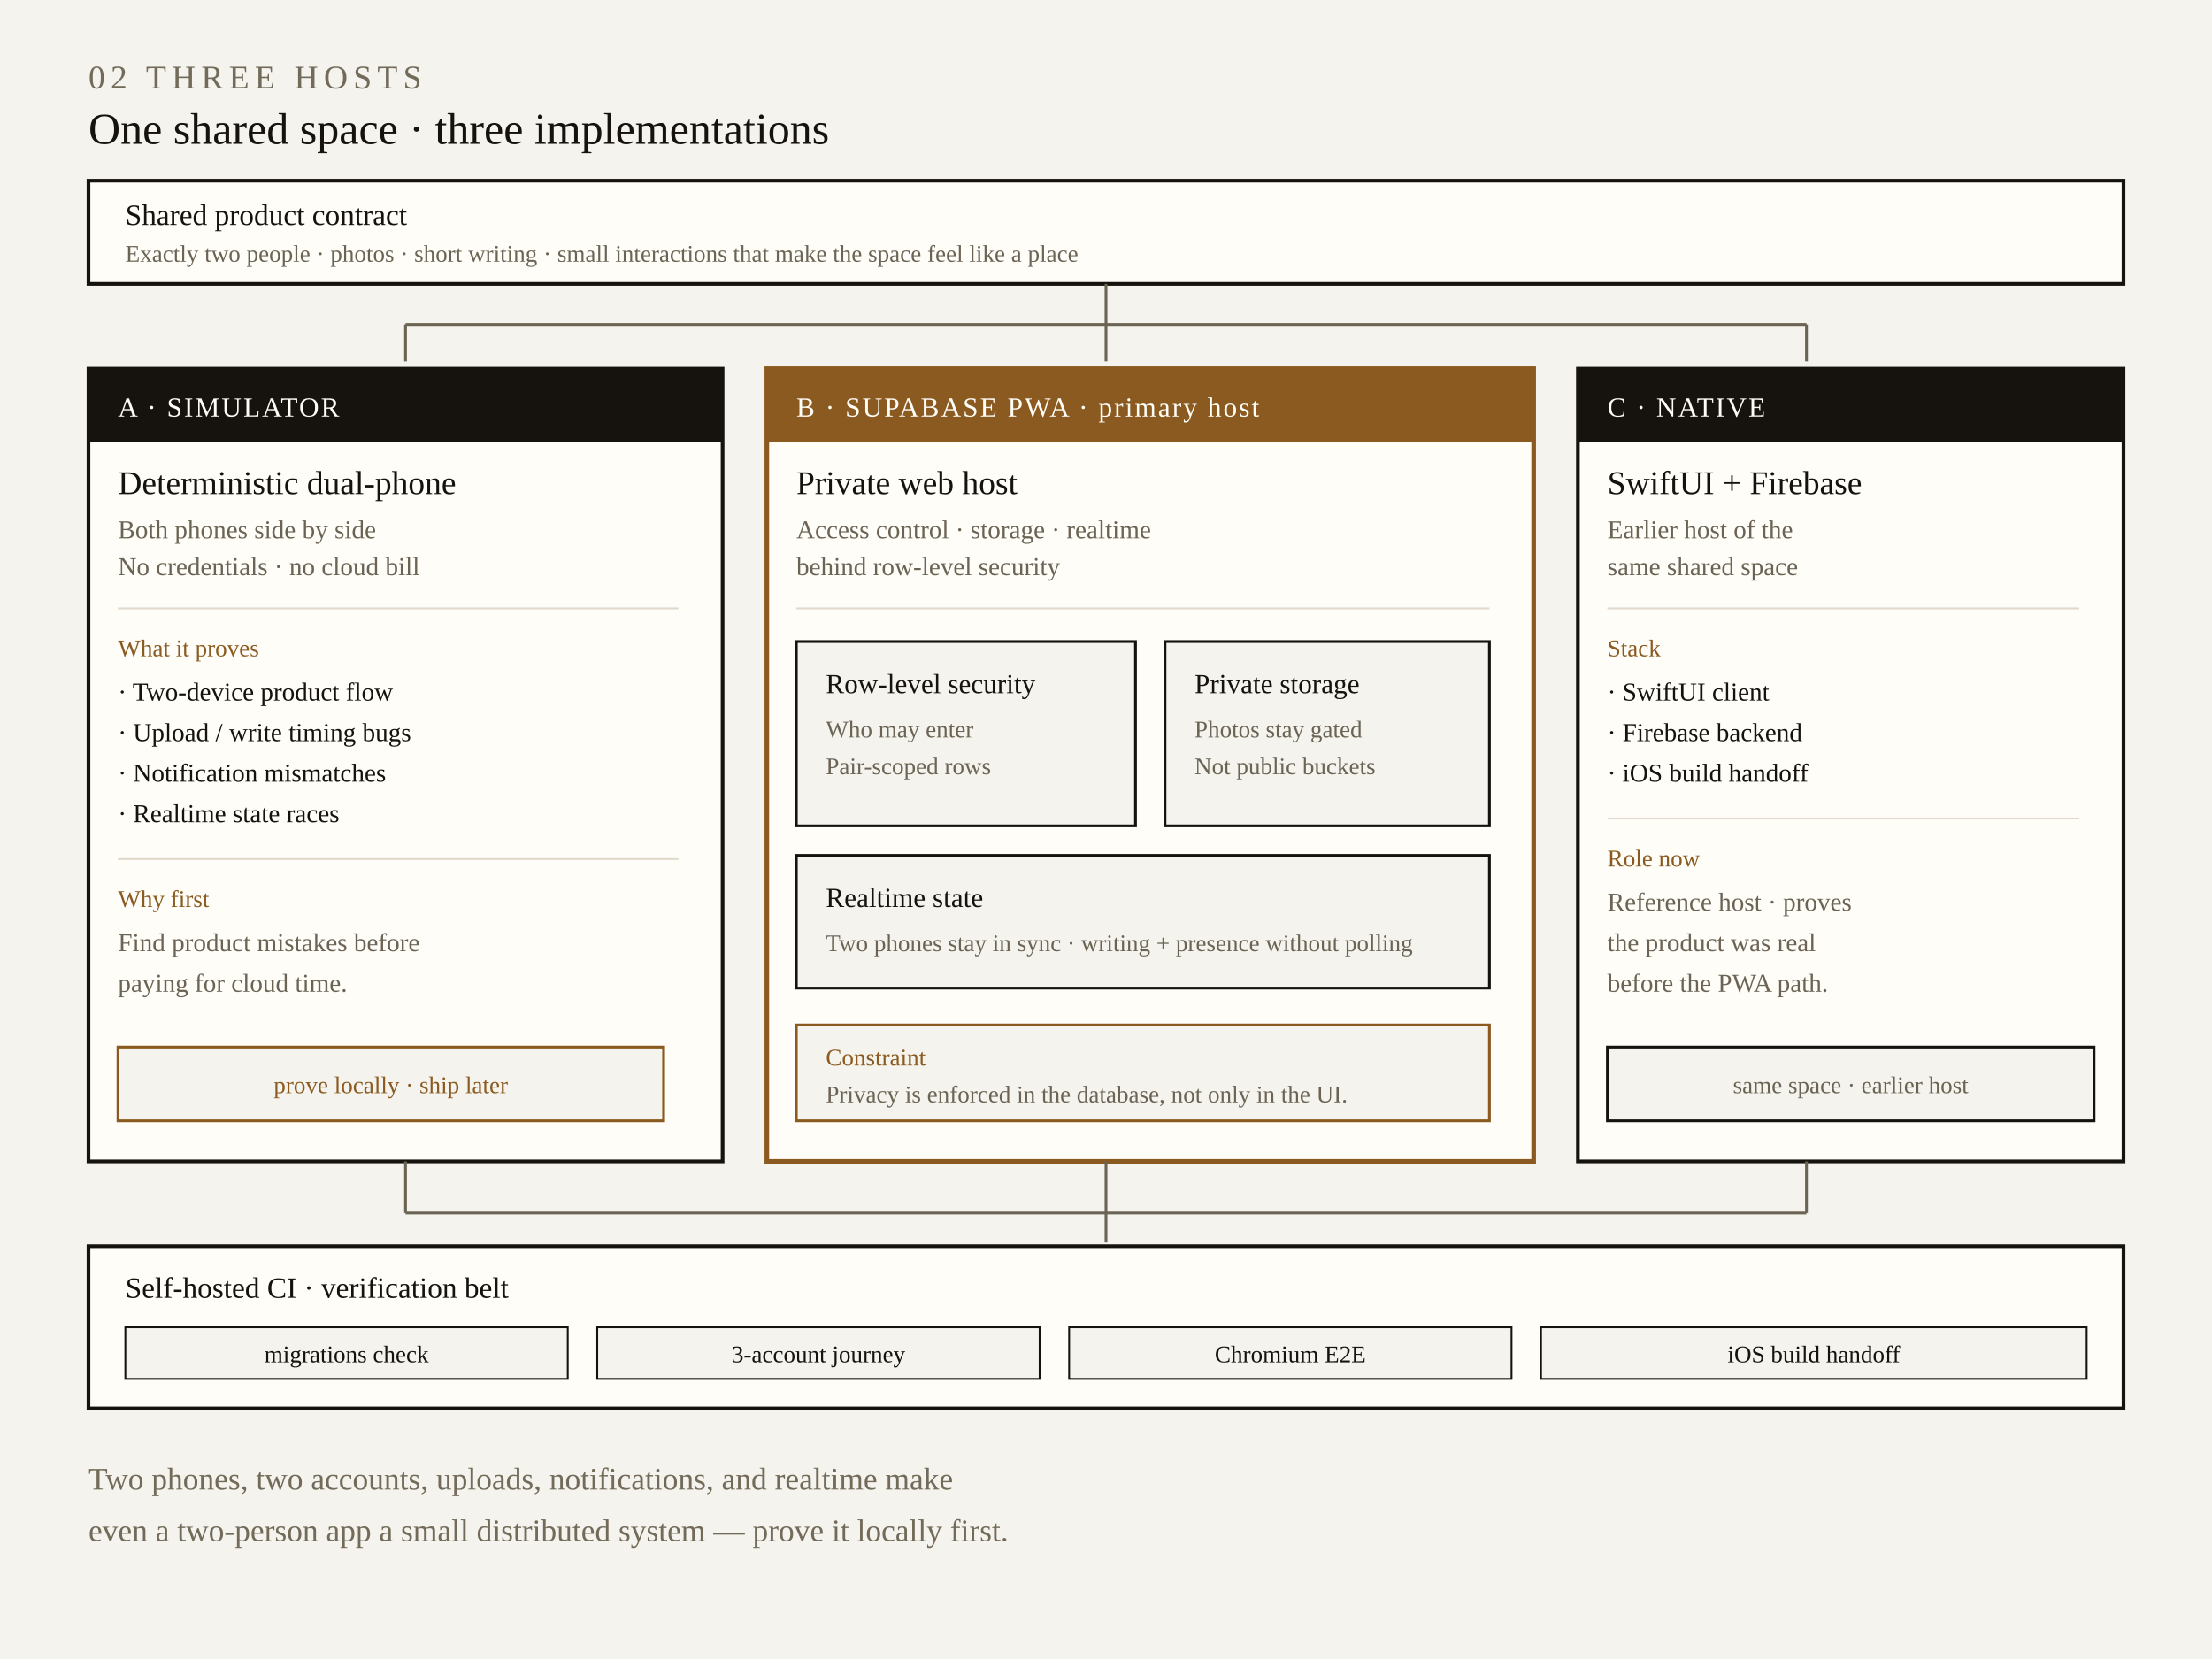
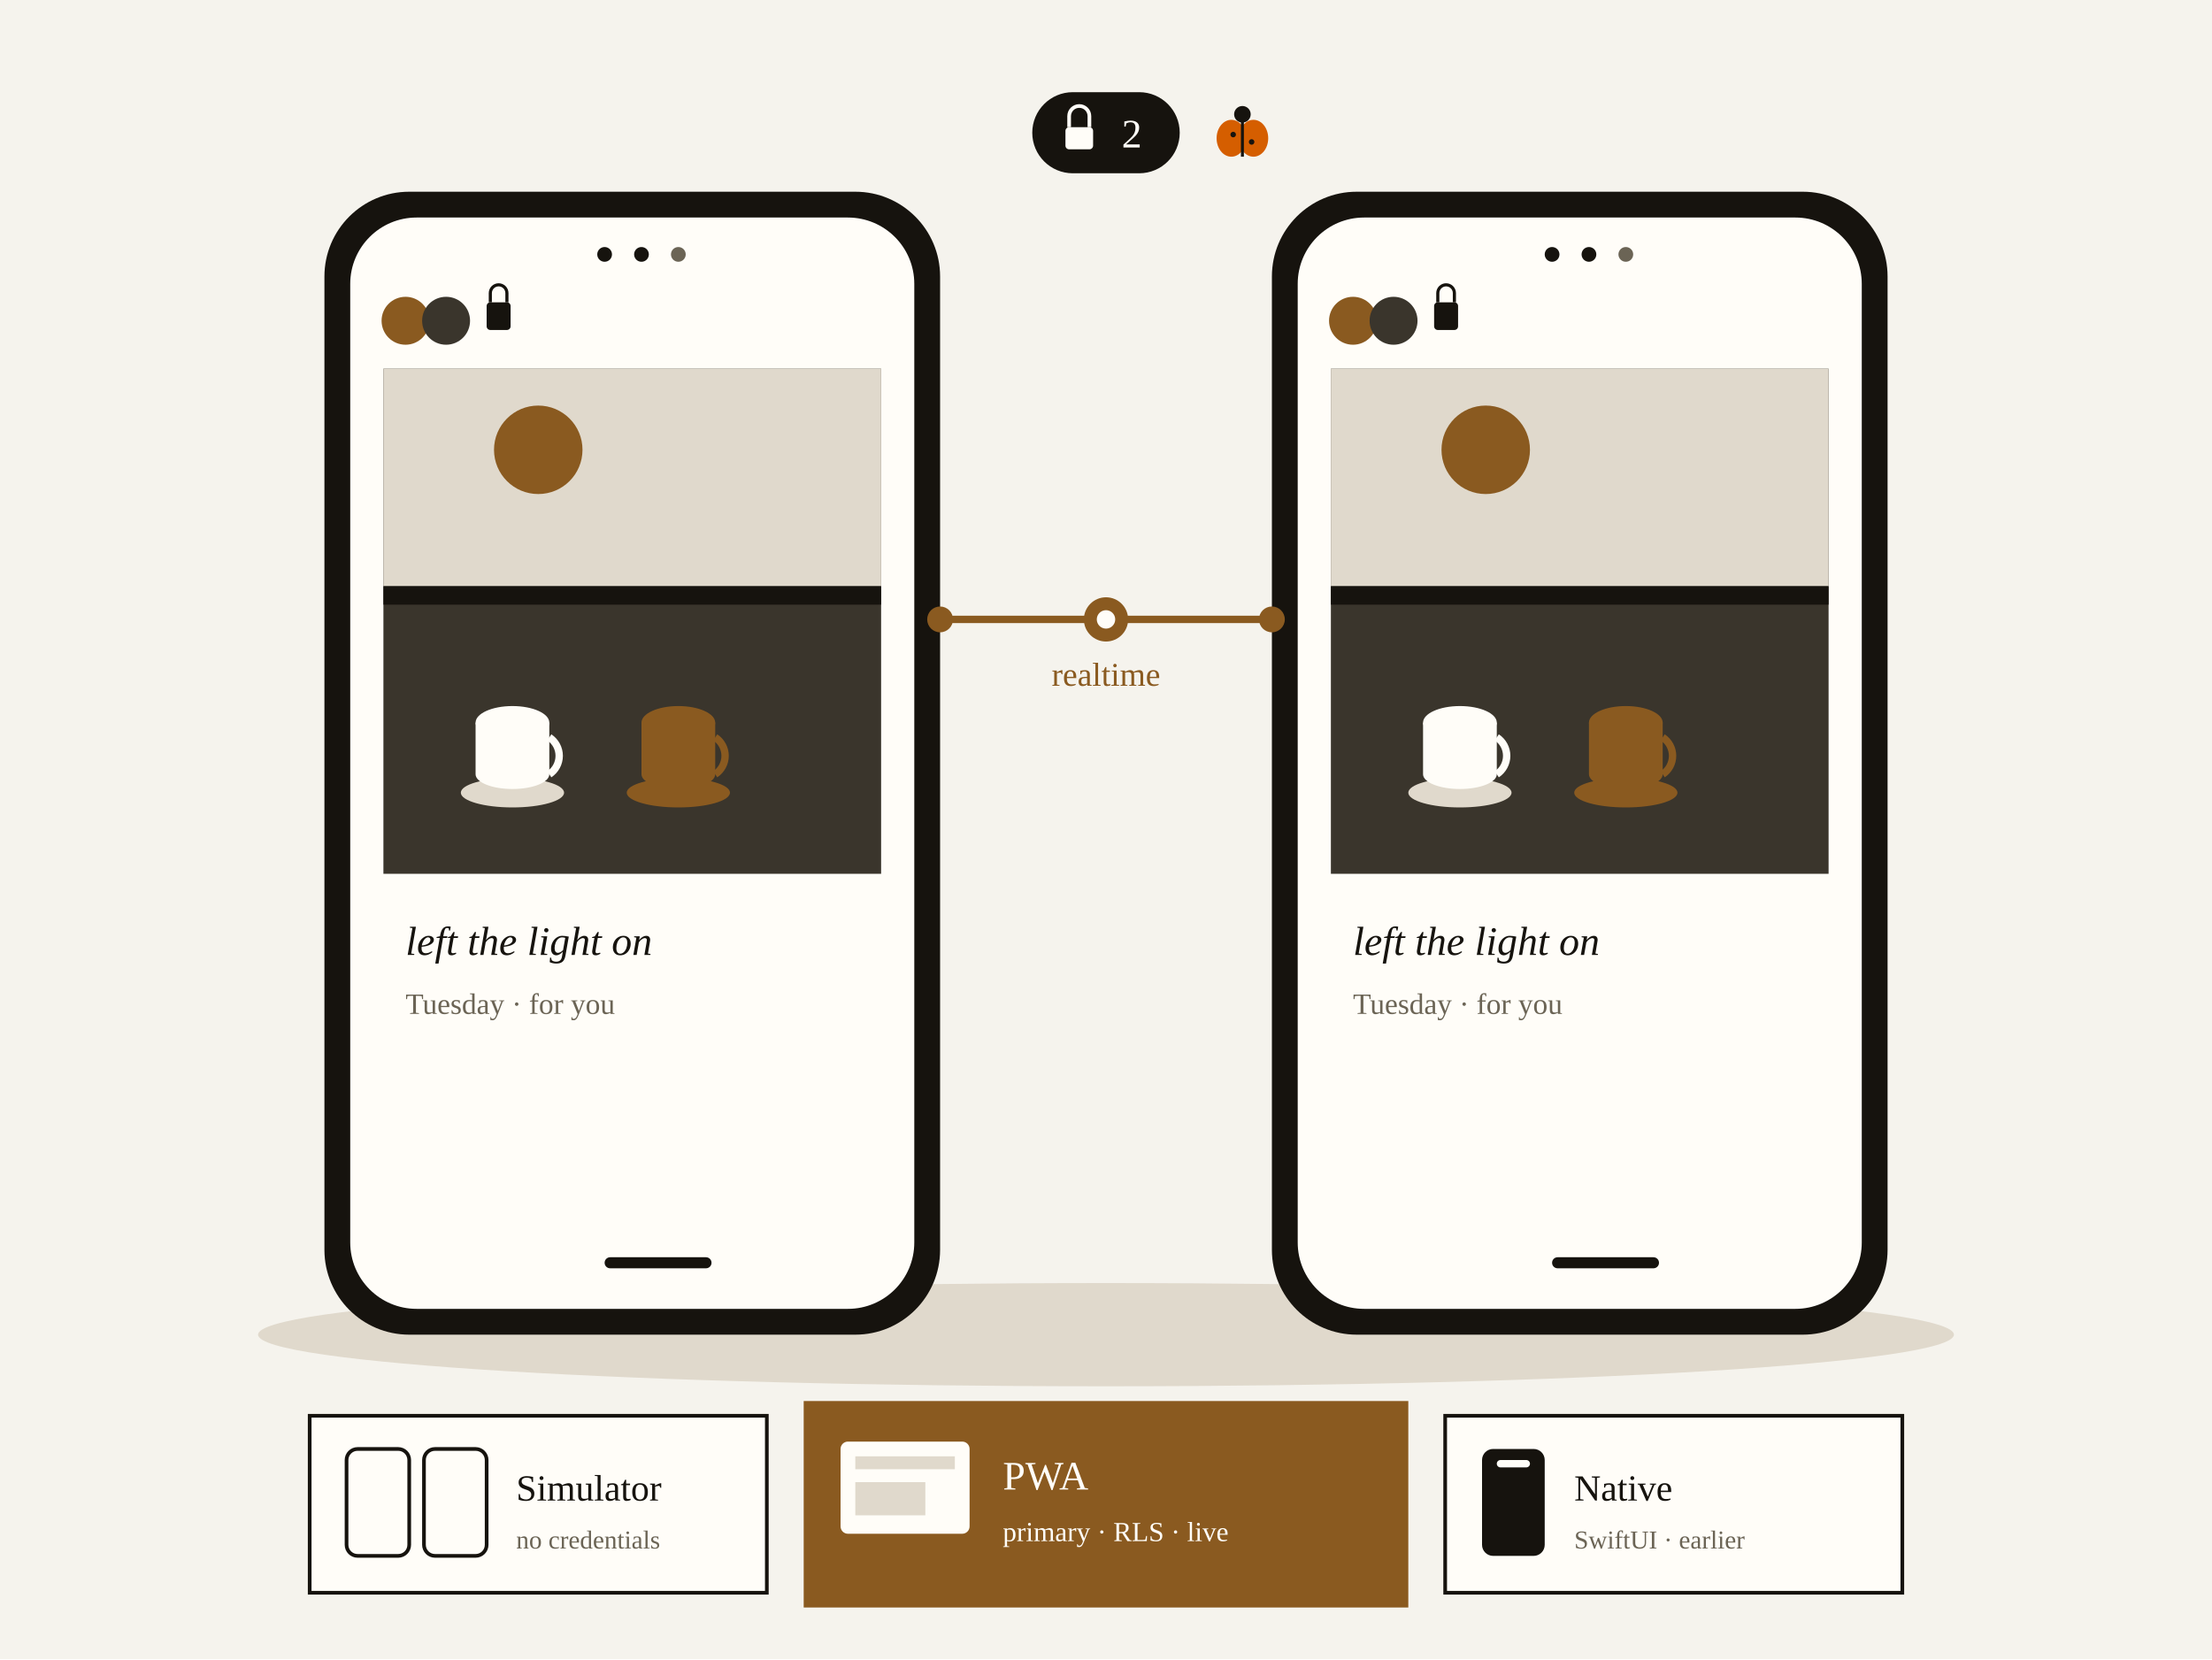
<svg xmlns="http://www.w3.org/2000/svg" viewBox="0 0 1200 900" role="img" aria-labelledby="lb-title lb-desc">
  <rect width="1200" height="900" fill="#f5f3ed" />
-   <text x="48" y="48" fill="#736b5a" font-family="Georgia, 'Times New Roman', serif" font-size="18" letter-spacing="3">02  THREE HOSTS</text>
-   <text x="48" y="78" fill="#16130e" font-family="Georgia, 'Times New Roman', serif" font-size="24">One shared space · three implementations</text>
-   <rect x="48" y="98" width="1104" height="56" fill="#fffdf8" stroke="#16130e" stroke-width="2" />
-   <text x="68" y="122" fill="#16130e" font-family="Georgia, 'Times New Roman', serif" font-size="16">Shared product contract</text>
-   <text x="68" y="142" fill="#6b6455" font-family="Georgia, 'Times New Roman', serif" font-size="13">Exactly two people · photos · short writing · small interactions that make the space feel like a place</text>
-   <path d="M600 154 v22" fill="none" stroke="#6b6455" stroke-width="1.5" />
-   <path d="M220 176 h760" fill="none" stroke="#6b6455" stroke-width="1.5" />
-   <path d="M220 176 v20" fill="none" stroke="#6b6455" stroke-width="1.5" />
-   <path d="M600 176 v20" fill="none" stroke="#6b6455" stroke-width="1.5" />
-   <path d="M980 176 v20" fill="none" stroke="#6b6455" stroke-width="1.5" />
-   <rect x="48" y="200" width="344" height="430" fill="#fffdf8" stroke="#16130e" stroke-width="2" />
-   <rect x="48" y="200" width="344" height="40" fill="#16130e" />
-   <text x="64" y="226" fill="#fffdf8" font-family="Georgia, 'Times New Roman', serif" font-size="15" letter-spacing="1">A · SIMULATOR</text>
-   <text x="64" y="268" fill="#16130e" font-family="Georgia, 'Times New Roman', serif" font-size="18">Deterministic dual-phone</text>
-   <text x="64" y="292" fill="#6b6455" font-family="Georgia, 'Times New Roman', serif" font-size="14">Both phones side by side</text>
-   <text x="64" y="312" fill="#6b6455" font-family="Georgia, 'Times New Roman', serif" font-size="14">No credentials · no cloud bill</text>
-   <line x1="64" y1="330" x2="368" y2="330" stroke="#e0d9cc" stroke-width="1" />
-   <text x="64" y="356" fill="#8a5a20" font-family="Georgia, 'Times New Roman', serif" font-size="13">What it proves</text>
-   <text x="64" y="380" fill="#16130e" font-family="Georgia, 'Times New Roman', serif" font-size="14">· Two-device product flow</text>
-   <text x="64" y="402" fill="#16130e" font-family="Georgia, 'Times New Roman', serif" font-size="14">· Upload / write timing bugs</text>
-   <text x="64" y="424" fill="#16130e" font-family="Georgia, 'Times New Roman', serif" font-size="14">· Notification mismatches</text>
-   <text x="64" y="446" fill="#16130e" font-family="Georgia, 'Times New Roman', serif" font-size="14">· Realtime state races</text>
-   <line x1="64" y1="466" x2="368" y2="466" stroke="#e0d9cc" stroke-width="1" />
-   <text x="64" y="492" fill="#8a5a20" font-family="Georgia, 'Times New Roman', serif" font-size="13">Why first</text>
-   <text x="64" y="516" fill="#6b6455" font-family="Georgia, 'Times New Roman', serif" font-size="14">Find product mistakes before</text>
-   <text x="64" y="538" fill="#6b6455" font-family="Georgia, 'Times New Roman', serif" font-size="14">paying for cloud time.</text>
-   <rect x="64" y="568" width="296" height="40" fill="#f5f3ed" stroke="#8a5a20" stroke-width="1.5" />
-   <text x="212" y="593" text-anchor="middle" fill="#8a5a20" font-family="Georgia, 'Times New Roman', serif" font-size="13">prove locally · ship later</text>
-   <rect x="416" y="200" width="416" height="430" fill="#fffdf8" stroke="#8a5a20" stroke-width="2.5" />
-   <rect x="416" y="200" width="416" height="40" fill="#8a5a20" />
-   <text x="432" y="226" fill="#fffdf8" font-family="Georgia, 'Times New Roman', serif" font-size="15" letter-spacing="1">B · SUPABASE PWA  ·  primary host</text>
-   <text x="432" y="268" fill="#16130e" font-family="Georgia, 'Times New Roman', serif" font-size="18">Private web host</text>
-   <text x="432" y="292" fill="#6b6455" font-family="Georgia, 'Times New Roman', serif" font-size="14">Access control · storage · realtime</text>
-   <text x="432" y="312" fill="#6b6455" font-family="Georgia, 'Times New Roman', serif" font-size="14">behind row-level security</text>
-   <line x1="432" y1="330" x2="808" y2="330" stroke="#e0d9cc" stroke-width="1" />
-   <rect x="432" y="348" width="184" height="100" fill="#f5f3ed" stroke="#16130e" stroke-width="1.5" />
-   <text x="448" y="376" fill="#16130e" font-family="Georgia, 'Times New Roman', serif" font-size="15">Row-level security</text>
-   <text x="448" y="400" fill="#6b6455" font-family="Georgia, 'Times New Roman', serif" font-size="13">Who may enter</text>
-   <text x="448" y="420" fill="#6b6455" font-family="Georgia, 'Times New Roman', serif" font-size="13">Pair-scoped rows</text>
-   <rect x="632" y="348" width="176" height="100" fill="#f5f3ed" stroke="#16130e" stroke-width="1.5" />
-   <text x="648" y="376" fill="#16130e" font-family="Georgia, 'Times New Roman', serif" font-size="15">Private storage</text>
-   <text x="648" y="400" fill="#6b6455" font-family="Georgia, 'Times New Roman', serif" font-size="13">Photos stay gated</text>
-   <text x="648" y="420" fill="#6b6455" font-family="Georgia, 'Times New Roman', serif" font-size="13">Not public buckets</text>
-   <rect x="432" y="464" width="376" height="72" fill="#f5f3ed" stroke="#16130e" stroke-width="1.5" />
-   <text x="448" y="492" fill="#16130e" font-family="Georgia, 'Times New Roman', serif" font-size="15">Realtime state</text>
-   <text x="448" y="516" fill="#6b6455" font-family="Georgia, 'Times New Roman', serif" font-size="13">Two phones stay in sync · writing + presence without polling</text>
-   <rect x="432" y="556" width="376" height="52" fill="#f5f3ed" stroke="#8a5a20" stroke-width="1.5" />
-   <text x="448" y="578" fill="#8a5a20" font-family="Georgia, 'Times New Roman', serif" font-size="13">Constraint</text>
-   <text x="448" y="598" fill="#6b6455" font-family="Georgia, 'Times New Roman', serif" font-size="13">Privacy is enforced in the database, not only in the UI.</text>
-   <rect x="856" y="200" width="296" height="430" fill="#fffdf8" stroke="#16130e" stroke-width="2" />
-   <rect x="856" y="200" width="296" height="40" fill="#16130e" />
-   <text x="872" y="226" fill="#fffdf8" font-family="Georgia, 'Times New Roman', serif" font-size="15" letter-spacing="1">C · NATIVE</text>
-   <text x="872" y="268" fill="#16130e" font-family="Georgia, 'Times New Roman', serif" font-size="18">SwiftUI + Firebase</text>
-   <text x="872" y="292" fill="#6b6455" font-family="Georgia, 'Times New Roman', serif" font-size="14">Earlier host of the</text>
-   <text x="872" y="312" fill="#6b6455" font-family="Georgia, 'Times New Roman', serif" font-size="14">same shared space</text>
-   <line x1="872" y1="330" x2="1128" y2="330" stroke="#e0d9cc" stroke-width="1" />
-   <text x="872" y="356" fill="#8a5a20" font-family="Georgia, 'Times New Roman', serif" font-size="13">Stack</text>
-   <text x="872" y="380" fill="#16130e" font-family="Georgia, 'Times New Roman', serif" font-size="14">· SwiftUI client</text>
-   <text x="872" y="402" fill="#16130e" font-family="Georgia, 'Times New Roman', serif" font-size="14">· Firebase backend</text>
-   <text x="872" y="424" fill="#16130e" font-family="Georgia, 'Times New Roman', serif" font-size="14">· iOS build handoff</text>
-   <line x1="872" y1="444" x2="1128" y2="444" stroke="#e0d9cc" stroke-width="1" />
-   <text x="872" y="470" fill="#8a5a20" font-family="Georgia, 'Times New Roman', serif" font-size="13">Role now</text>
-   <text x="872" y="494" fill="#6b6455" font-family="Georgia, 'Times New Roman', serif" font-size="14">Reference host · proves</text>
-   <text x="872" y="516" fill="#6b6455" font-family="Georgia, 'Times New Roman', serif" font-size="14">the product was real</text>
-   <text x="872" y="538" fill="#6b6455" font-family="Georgia, 'Times New Roman', serif" font-size="14">before the PWA path.</text>
-   <rect x="872" y="568" width="264" height="40" fill="#f5f3ed" stroke="#16130e" stroke-width="1.5" />
-   <text x="1004" y="593" text-anchor="middle" fill="#6b6455" font-family="Georgia, 'Times New Roman', serif" font-size="13">same space · earlier host</text>
-   <path d="M220 630 v28" fill="none" stroke="#6b6455" stroke-width="1.5" />
-   <path d="M600 630 v28" fill="none" stroke="#6b6455" stroke-width="1.5" />
-   <path d="M980 630 v28" fill="none" stroke="#6b6455" stroke-width="1.5" />
-   <path d="M220 658 h760" fill="none" stroke="#6b6455" stroke-width="1.5" />
-   <path d="M600 658 v16" fill="none" stroke="#6b6455" stroke-width="1.5" />
-   <rect x="48" y="676" width="1104" height="88" fill="#fffdf8" stroke="#16130e" stroke-width="2" />
-   <text x="68" y="704" fill="#16130e" font-family="Georgia, 'Times New Roman', serif" font-size="16">Self-hosted CI · verification belt</text>
-   <rect x="68" y="720" width="240" height="28" fill="#f5f3ed" stroke="#16130e" stroke-width="1" />
-   <text x="188" y="739" text-anchor="middle" fill="#16130e" font-family="Georgia, 'Times New Roman', serif" font-size="13">migrations check</text>
-   <rect x="324" y="720" width="240" height="28" fill="#f5f3ed" stroke="#16130e" stroke-width="1" />
-   <text x="444" y="739" text-anchor="middle" fill="#16130e" font-family="Georgia, 'Times New Roman', serif" font-size="13">3-account journey</text>
-   <rect x="580" y="720" width="240" height="28" fill="#f5f3ed" stroke="#16130e" stroke-width="1" />
-   <text x="700" y="739" text-anchor="middle" fill="#16130e" font-family="Georgia, 'Times New Roman', serif" font-size="13">Chromium E2E</text>
-   <rect x="836" y="720" width="296" height="28" fill="#f5f3ed" stroke="#16130e" stroke-width="1" />
-   <text x="984" y="739" text-anchor="middle" fill="#16130e" font-family="Georgia, 'Times New Roman', serif" font-size="13">iOS build handoff</text>
-   <text x="48" y="808" fill="#736b5a" font-family="Georgia, 'Times New Roman', serif" font-size="17">Two phones, two accounts, uploads, notifications, and realtime make</text>
-   <text x="48" y="836" fill="#736b5a" font-family="Georgia, 'Times New Roman', serif" font-size="17">even a two-person app a small distributed system — prove it locally first.</text>
+   <ellipse cx="600" cy="724" rx="460" ry="28" fill="#e0d9cc" />
+   <g transform="translate(600 72)">
+     <rect x="-40" y="-22" width="80" height="44" rx="22" fill="#16130e" />
+     <rect x="-22" y="-3" width="15" height="12" rx="2" fill="#fffdf8" />
+     <path d="M-20 -3 v-6 a5.5 5.5 0 0 1 11 0 v6" fill="none" stroke="#fffdf8" stroke-width="2" />
+     <text x="14" y="8" text-anchor="middle" fill="#fffdf8" font-family="Georgia, 'Times New Roman', serif" font-size="22">2</text>
+   </g>
+   <g transform="translate(674 72)" aria-hidden="true">
+     <ellipse cx="-6" cy="3" rx="8" ry="10" fill="#d55e00" />
+     <ellipse cx="6" cy="3" rx="8" ry="10" fill="#d55e00" />
+     <line x1="0" y1="-7" x2="0" y2="13" stroke="#16130e" stroke-width="1.6" />
+     <circle cx="0" cy="-10" r="4.5" fill="#16130e" />
+     <circle cx="-5" cy="1" r="1.5" fill="#16130e" />
+     <circle cx="5" cy="5" r="1.5" fill="#16130e" />
+   </g>
+   <g id="lb-phone-left">
+     <rect x="176" y="104" width="334" height="620" rx="46" fill="#16130e" />
+     <rect x="190" y="118" width="306" height="592" rx="36" fill="#fffdf8" />
+     <circle cx="328" cy="138" r="4" fill="#16130e" />
+     <circle cx="348" cy="138" r="4" fill="#16130e" />
+     <circle cx="368" cy="138" r="4" fill="#6b6455" />
+     <circle cx="220" cy="174" r="13" fill="#8a5a20" />
+     <circle cx="242" cy="174" r="13" fill="#3a352c" />
+     <rect x="264" y="164" width="13" height="15" rx="2" fill="#16130e" />
+     <path d="M266 164 v-5 a4.5 4.5 0 0 1 9 0 v5" fill="none" stroke="#16130e" stroke-width="1.7" />
+     <rect x="208" y="200" width="270" height="274" fill="#3a352c" />
+     <rect x="208" y="200" width="270" height="118" fill="#e0d9cc" />
+     <circle cx="292" cy="244" r="24" fill="#8a5a20" />
+     <rect x="208" y="318" width="270" height="10" fill="#16130e" />
+     <ellipse cx="278" cy="430" rx="28" ry="8" fill="#e0d9cc" />
+     <ellipse cx="278" cy="392" rx="20" ry="9" fill="#fffdf8" />
+     <path d="M258 392 v28 a20 8 0 0 0 40 0 v-28" fill="#fffdf8" />
+     <path d="M298 400 a12 12 0 0 1 0 20" fill="none" stroke="#fffdf8" stroke-width="4" />
+     <ellipse cx="368" cy="430" rx="28" ry="8" fill="#8a5a20" />
+     <ellipse cx="368" cy="392" rx="20" ry="9" fill="#8a5a20" />
+     <path d="M348 392 v28 a20 8 0 0 0 40 0 v-28" fill="#8a5a20" />
+     <path d="M388 400 a12 12 0 0 1 0 20" fill="none" stroke="#8a5a20" stroke-width="4" />
+     <text x="220" y="518" fill="#16130e" font-family="Georgia, 'Times New Roman', serif" font-size="22" font-style="italic">left the light on</text>
+     <text x="220" y="550" fill="#6b6455" font-family="Georgia, 'Times New Roman', serif" font-size="16">Tuesday · for you</text>
+     <rect x="328" y="682" width="58" height="6" rx="3" fill="#16130e" />
+   </g>
+   <g id="lb-phone-right">
+     <rect x="690" y="104" width="334" height="620" rx="46" fill="#16130e" />
+     <rect x="704" y="118" width="306" height="592" rx="36" fill="#fffdf8" />
+     <circle cx="842" cy="138" r="4" fill="#16130e" />
+     <circle cx="862" cy="138" r="4" fill="#16130e" />
+     <circle cx="882" cy="138" r="4" fill="#6b6455" />
+     <circle cx="734" cy="174" r="13" fill="#8a5a20" />
+     <circle cx="756" cy="174" r="13" fill="#3a352c" />
+     <rect x="778" y="164" width="13" height="15" rx="2" fill="#16130e" />
+     <path d="M780 164 v-5 a4.5 4.5 0 0 1 9 0 v5" fill="none" stroke="#16130e" stroke-width="1.7" />
+     <rect x="722" y="200" width="270" height="274" fill="#3a352c" />
+     <rect x="722" y="200" width="270" height="118" fill="#e0d9cc" />
+     <circle cx="806" cy="244" r="24" fill="#8a5a20" />
+     <rect x="722" y="318" width="270" height="10" fill="#16130e" />
+     <ellipse cx="792" cy="430" rx="28" ry="8" fill="#e0d9cc" />
+     <ellipse cx="792" cy="392" rx="20" ry="9" fill="#fffdf8" />
+     <path d="M772 392 v28 a20 8 0 0 0 40 0 v-28" fill="#fffdf8" />
+     <path d="M812 400 a12 12 0 0 1 0 20" fill="none" stroke="#fffdf8" stroke-width="4" />
+     <ellipse cx="882" cy="430" rx="28" ry="8" fill="#8a5a20" />
+     <ellipse cx="882" cy="392" rx="20" ry="9" fill="#8a5a20" />
+     <path d="M862 392 v28 a20 8 0 0 0 40 0 v-28" fill="#8a5a20" />
+     <path d="M902 400 a12 12 0 0 1 0 20" fill="none" stroke="#8a5a20" stroke-width="4" />
+     <text x="734" y="518" fill="#16130e" font-family="Georgia, 'Times New Roman', serif" font-size="22" font-style="italic">left the light on</text>
+     <text x="734" y="550" fill="#6b6455" font-family="Georgia, 'Times New Roman', serif" font-size="16">Tuesday · for you</text>
+     <rect x="842" y="682" width="58" height="6" rx="3" fill="#16130e" />
+   </g>
+   <path d="M510 336 H690" fill="none" stroke="#8a5a20" stroke-width="4" />
+   <circle cx="510" cy="336" r="7" fill="#8a5a20" />
+   <circle cx="690" cy="336" r="7" fill="#8a5a20" />
+   <circle cx="600" cy="336" r="12" fill="#8a5a20" />
+   <circle cx="600" cy="336" r="5" fill="#fffdf8" />
+   <text x="600" y="372" text-anchor="middle" fill="#8a5a20" font-family="Georgia, 'Times New Roman', serif" font-size="18">realtime</text>
+   <g id="lb-hosts">
+     <rect x="168" y="768" width="248" height="96" fill="#fffdf8" stroke="#16130e" stroke-width="2" />
+     <rect x="188" y="786" width="34" height="58" rx="6" fill="none" stroke="#16130e" stroke-width="2" />
+     <rect x="230" y="786" width="34" height="58" rx="6" fill="none" stroke="#16130e" stroke-width="2" />
+     <text x="280" y="814" fill="#16130e" font-family="Georgia, 'Times New Roman', serif" font-size="20">Simulator</text>
+     <text x="280" y="840" fill="#6b6455" font-family="Georgia, 'Times New Roman', serif" font-size="14">no credentials</text>
+     <rect x="436" y="760" width="328" height="112" fill="#8a5a20" />
+     <rect x="456" y="782" width="70" height="50" rx="4" fill="#fffdf8" />
+     <rect x="464" y="790" width="54" height="7" fill="#e0d9cc" />
+     <rect x="464" y="804" width="38" height="18" fill="#e0d9cc" />
+     <text x="544" y="808" fill="#fffdf8" font-family="Georgia, 'Times New Roman', serif" font-size="22">PWA</text>
+     <text x="544" y="836" fill="#fffdf8" font-family="Georgia, 'Times New Roman', serif" font-size="15">primary · RLS · live</text>
+     <rect x="784" y="768" width="248" height="96" fill="#fffdf8" stroke="#16130e" stroke-width="2" />
+     <rect x="804" y="786" width="34" height="58" rx="6" fill="#16130e" />
+     <rect x="812" y="792" width="18" height="4" rx="2" fill="#fffdf8" />
+     <text x="854" y="814" fill="#16130e" font-family="Georgia, 'Times New Roman', serif" font-size="20">Native</text>
+     <text x="854" y="840" fill="#6b6455" font-family="Georgia, 'Times New Roman', serif" font-size="14">SwiftUI · earlier</text>
+   </g>
</svg>
